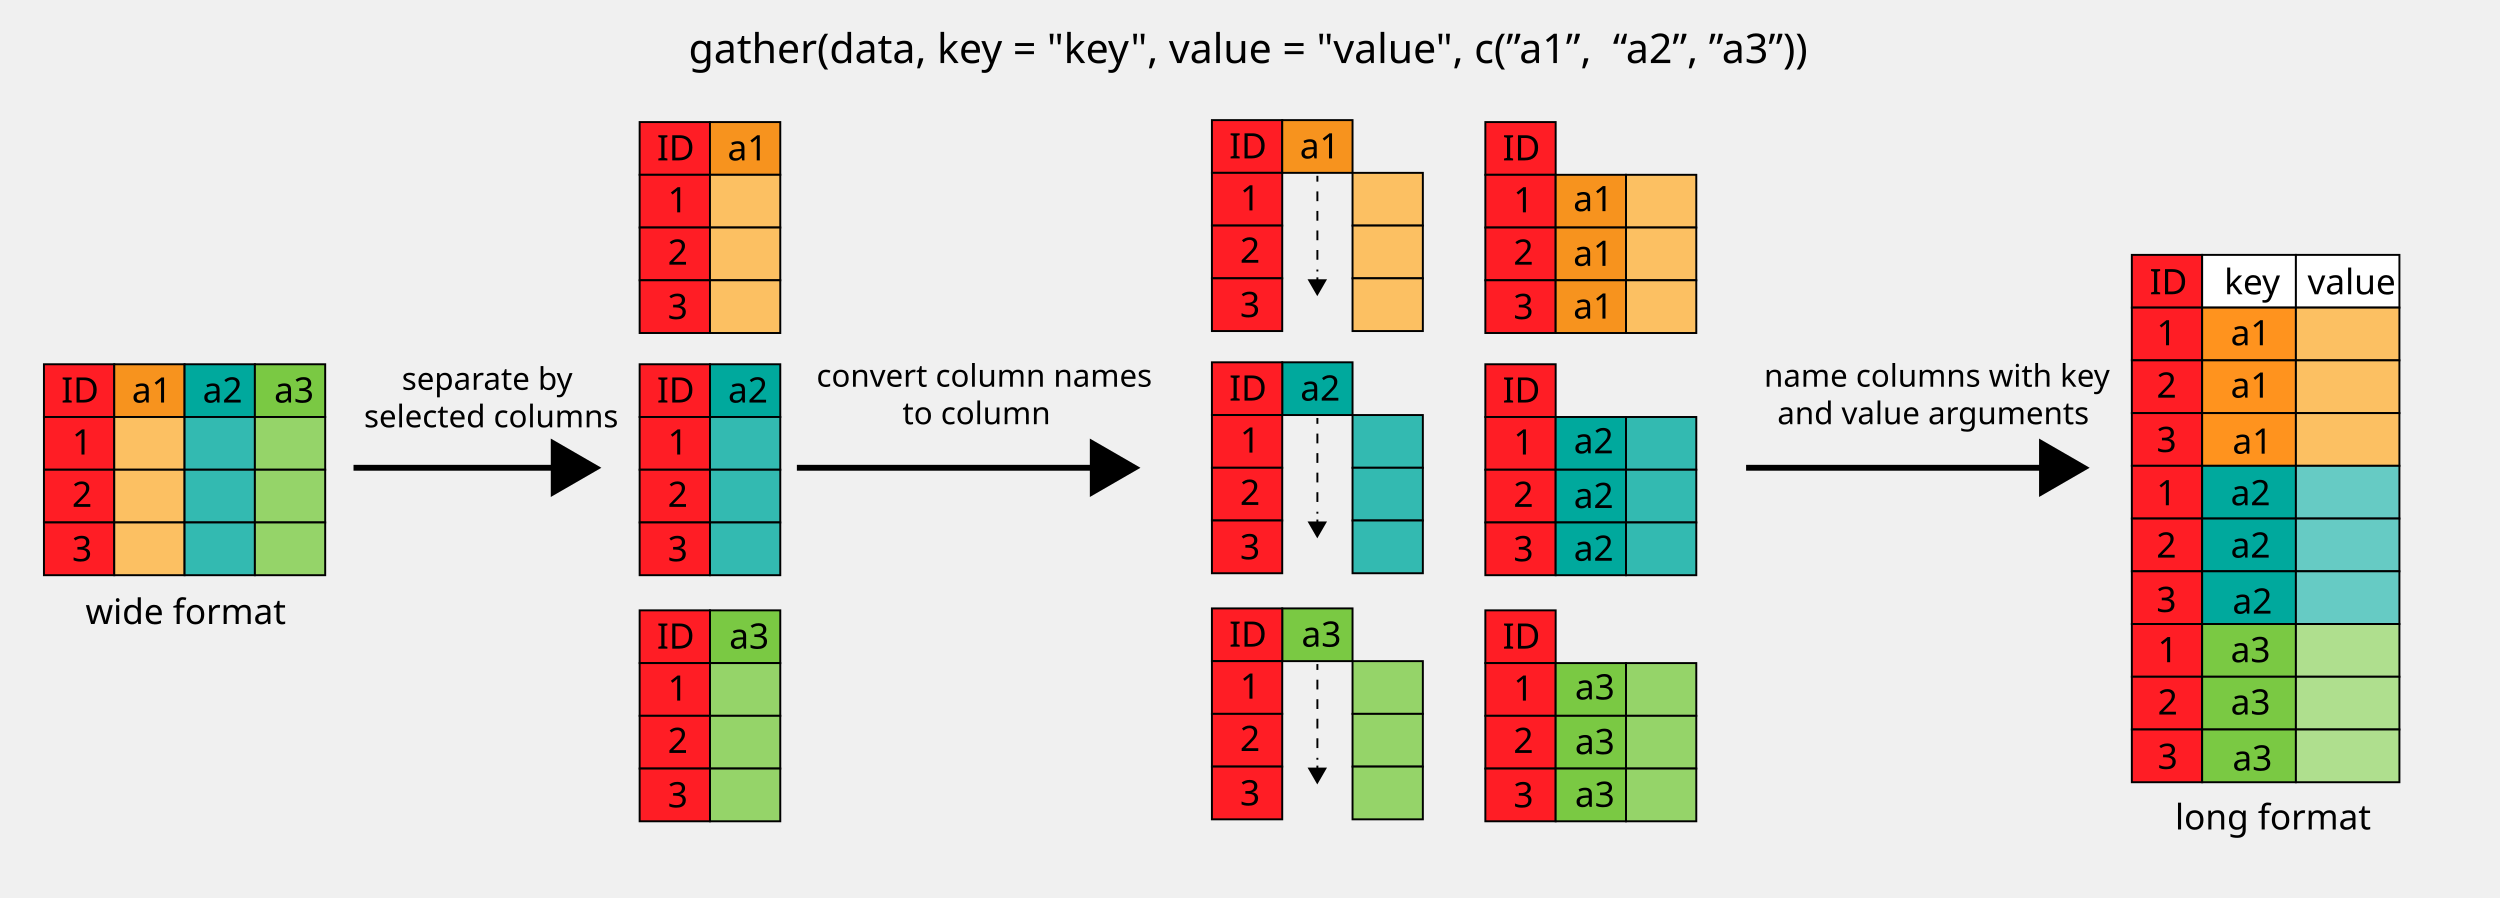
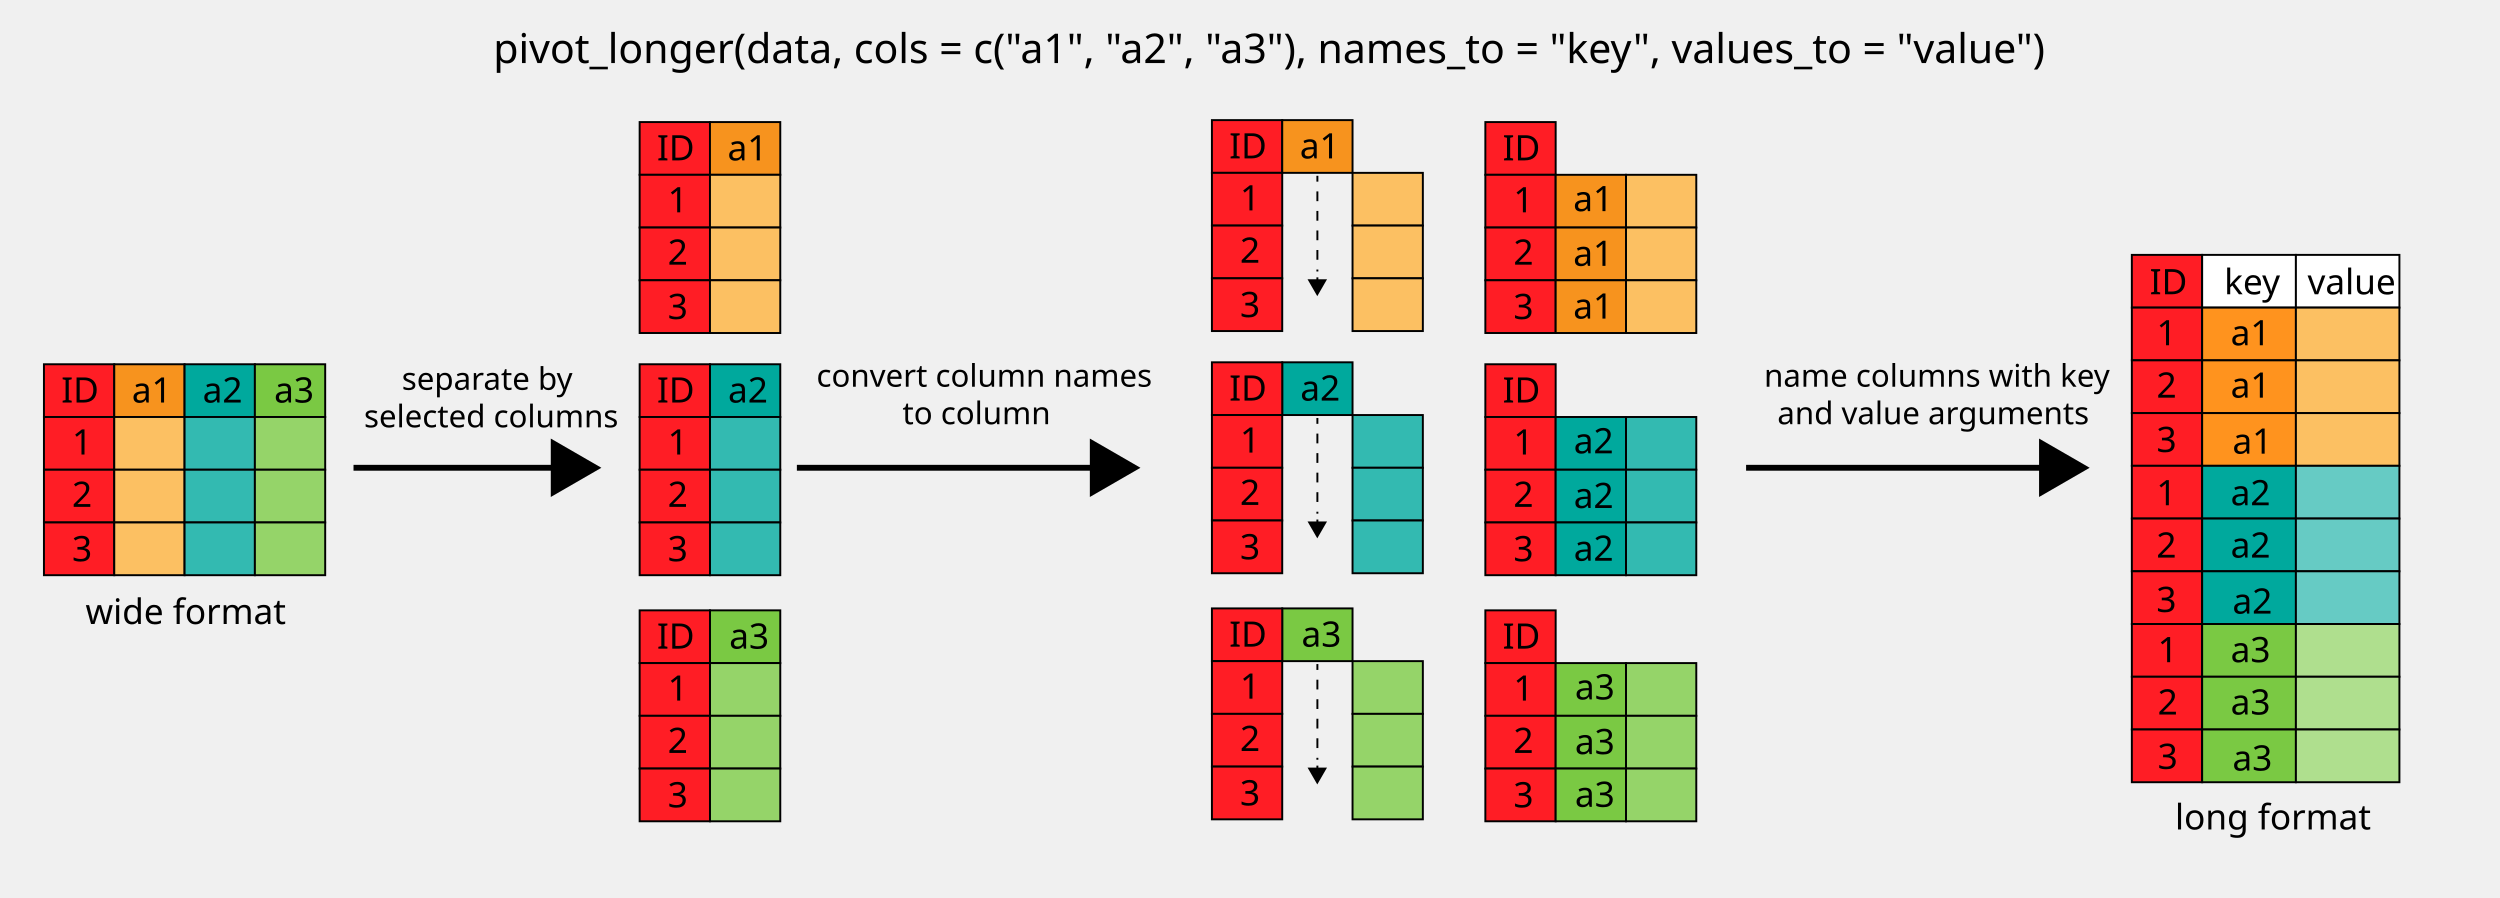
<svg xmlns="http://www.w3.org/2000/svg" version="1.1" id="Layer_1" x="0px" y="0px" width="1280px" height="459.493px" viewBox="0 0 1280 459.493" enable-background="new 0 0 1280 459.493" xml:space="preserve">
  <rect x="22.5" y="186.5" fill="#FF1D25" stroke="#000000" stroke-miterlimit="10" width="36" height="27" />
  <rect x="22.5" y="213.5" fill="#FF1D25" stroke="#000000" stroke-miterlimit="10" width="36" height="27" />
  <rect x="22.5" y="240.5" fill="#FF1D25" stroke="#000000" stroke-miterlimit="10" width="36" height="27" />
  <rect x="22.5" y="267.5" fill="#FF1D25" stroke="#000000" stroke-miterlimit="10" width="36" height="27" />
  <rect x="58.5" y="186.5" fill="#F7931E" stroke="#000000" stroke-miterlimit="10" width="36" height="27" />
  <rect x="58.5" y="213.5" fill="#FCC062" stroke="#000000" stroke-miterlimit="10" width="36" height="27" />
  <rect x="58.5" y="240.5" fill="#FCC062" stroke="#000000" stroke-miterlimit="10" width="36" height="27" />
  <rect x="58.5" y="267.5" fill="#FCC062" stroke="#000000" stroke-miterlimit="10" width="36" height="27" />
  <rect x="94.5" y="186.5" fill="#00A99D" stroke="#000000" stroke-miterlimit="10" width="36" height="27" />
  <rect x="94.5" y="213.5" fill="#33BAB1" stroke="#000000" stroke-miterlimit="10" width="36" height="27" />
  <rect x="94.5" y="240.5" fill="#33BAB1" stroke="#000000" stroke-miterlimit="10" width="36" height="27" />
  <rect x="94.5" y="267.5" fill="#33BAB1" stroke="#000000" stroke-miterlimit="10" width="36" height="27" />
  <rect x="130.5" y="186.5" fill="#7AC943" stroke="#000000" stroke-miterlimit="10" width="36" height="27" />
  <rect x="130.5" y="213.5" fill="#95D469" stroke="#000000" stroke-miterlimit="10" width="36" height="27" />
  <rect x="130.5" y="240.5" fill="#95D469" stroke="#000000" stroke-miterlimit="10" width="36" height="27" />
  <rect x="130.5" y="267.5" fill="#95D469" stroke="#000000" stroke-miterlimit="10" width="36" height="27" />
  <rect x="1091.5" y="130.5" fill="#FF1D25" stroke="#000000" stroke-miterlimit="10" width="36" height="27" />
  <rect x="1091.5" y="157.5" fill="#FF1D25" stroke="#000000" stroke-miterlimit="10" width="36" height="27" />
  <rect x="1091.5" y="184.5" fill="#FF1D25" stroke="#000000" stroke-miterlimit="10" width="36" height="27" />
  <rect x="1091.5" y="211.5" fill="#FF1D25" stroke="#000000" stroke-miterlimit="10" width="36" height="27" />
  <rect x="1127.5" y="130.5" fill="#FFFFFF" stroke="#000000" stroke-miterlimit="10" width="48" height="27" />
  <rect x="1127.5" y="157.5" fill="#FF931E" stroke="#000000" stroke-miterlimit="10" width="48" height="27" />
  <rect x="1127.5" y="184.5" fill="#FF931E" stroke="#000000" stroke-miterlimit="10" width="48" height="27" />
  <rect x="1127.5" y="211.5" fill="#FF931E" stroke="#000000" stroke-miterlimit="10" width="48" height="27" />
  <rect x="1175.5" y="130.5" fill="#FFFFFF" stroke="#000000" stroke-miterlimit="10" width="53" height="27" />
  <rect x="1175.5" y="157.5" fill="#FCC062" stroke="#000000" stroke-miterlimit="10" width="53" height="27" />
  <rect x="1175.5" y="184.5" fill="#FCC062" stroke="#000000" stroke-miterlimit="10" width="53" height="27" />
  <rect x="1175.5" y="211.5" fill="#FCC062" stroke="#000000" stroke-miterlimit="10" width="53" height="27" />
  <rect x="1091.5" y="238.5" fill="#FF1D25" stroke="#000000" stroke-miterlimit="10" width="36" height="27" />
  <rect x="1091.5" y="265.5" fill="#FF1D25" stroke="#000000" stroke-miterlimit="10" width="36" height="27" />
  <rect x="1091.5" y="292.5" fill="#FF1D25" stroke="#000000" stroke-miterlimit="10" width="36" height="27" />
  <rect x="1091.5" y="319.5" fill="#FF1D25" stroke="#000000" stroke-miterlimit="10" width="36" height="27" />
  <rect x="1127.5" y="238.5" fill="#00A99D" stroke="#000000" stroke-miterlimit="10" width="48" height="27" />
  <rect x="1127.5" y="265.5" fill="#00A99D" stroke="#000000" stroke-miterlimit="10" width="48" height="27" />
  <rect x="1127.5" y="292.5" fill="#00A99D" stroke="#000000" stroke-miterlimit="10" width="48" height="27" />
  <rect x="1127.5" y="319.5" fill="#7AC943" stroke="#000000" stroke-miterlimit="10" width="48" height="27" />
  <rect x="1175.5" y="238.5" fill="#66CBC4" stroke="#000000" stroke-miterlimit="10" width="53" height="27" />
  <rect x="1175.5" y="265.5" fill="#66CBC4" stroke="#000000" stroke-miterlimit="10" width="53" height="27" />
  <rect x="1175.5" y="292.5" fill="#66CBC4" stroke="#000000" stroke-miterlimit="10" width="53" height="27" />
  <rect x="1175.5" y="319.5" fill="#AFDF8E" stroke="#000000" stroke-miterlimit="10" width="53" height="27" />
  <rect x="1091.5" y="346.5" fill="#FF1D25" stroke="#000000" stroke-miterlimit="10" width="36" height="27" />
  <rect x="1091.5" y="373.5" fill="#FF1D25" stroke="#000000" stroke-miterlimit="10" width="36" height="27" />
  <rect x="1127.5" y="346.5" fill="#7AC943" stroke="#000000" stroke-miterlimit="10" width="48" height="27" />
  <rect x="1127.5" y="373.5" fill="#7AC943" stroke="#000000" stroke-miterlimit="10" width="48" height="27" />
  <rect x="1175.5" y="346.5" fill="#AFDF8E" stroke="#000000" stroke-miterlimit="10" width="53" height="27" />
  <rect x="1175.5" y="373.5" fill="#AFDF8E" stroke="#000000" stroke-miterlimit="10" width="53" height="27" />
  <text transform="matrix(1 0 0 1 31.3496 206.1084)" font-family="'MyriadPro-Regular'" font-size="18">ID</text>
  <text transform="matrix(1 0 0 1 67.5132 206.1084)" font-family="'MyriadPro-Regular'" font-size="18">a1</text>
  <text transform="matrix(1 0 0 1 103.7681 206.1084)" font-family="'MyriadPro-Regular'" font-size="18">a2</text>
  <text transform="matrix(1 0 0 1 140.3691 206.1084)" font-family="'MyriadPro-Regular'" font-size="18">a3</text>
  <text transform="matrix(1 0 0 1 1100.631 150.6704)" font-family="'MyriadPro-Regular'" font-size="18">ID</text>
  <text transform="matrix(1 0 0 1 36.8726 259.5137)" font-family="'MyriadPro-Regular'" font-size="18">2</text>
  <text transform="matrix(1 0 0 1 36.8726 232.7158)" font-family="'MyriadPro-Regular'" font-size="18">1</text>
  <text transform="matrix(1 0 0 1 36.8726 287.3501)" font-family="'MyriadPro-Regular'" font-size="18">3</text>
  <text transform="matrix(1 0 0 1 1104.153 203.5894)" font-family="'MyriadPro-Regular'" font-size="18">2</text>
  <text transform="matrix(1 0 0 1 1104.153 176.7915)" font-family="'MyriadPro-Regular'" font-size="18">1</text>
  <text transform="matrix(1 0 0 1 1104.153 231.4258)" font-family="'MyriadPro-Regular'" font-size="18">3</text>
  <text transform="matrix(1 0 0 1 1104.065 285.4941)" font-family="'MyriadPro-Regular'" font-size="18">2</text>
  <text transform="matrix(1 0 0 1 1104.065 258.6963)" font-family="'MyriadPro-Regular'" font-size="18">1</text>
  <text transform="matrix(1 0 0 1 1104.065 313.3306)" font-family="'MyriadPro-Regular'" font-size="18">3</text>
  <text transform="matrix(1 0 0 1 1104.719 365.8403)" font-family="'MyriadPro-Regular'" font-size="18">2</text>
  <text transform="matrix(1 0 0 1 1104.719 339.0425)" font-family="'MyriadPro-Regular'" font-size="18">1</text>
  <text transform="matrix(1 0 0 1 1104.719 393.6768)" font-family="'MyriadPro-Regular'" font-size="18">3</text>
  <text transform="matrix(1 0 0 1 1142.095 176.7915)" font-family="'MyriadPro-Regular'" font-size="18">a1</text>
  <text transform="matrix(1 0 0 1 1142.095 258.6963)" font-family="'MyriadPro-Regular'" font-size="18">a2</text>
  <text transform="matrix(1 0 0 1 1142.095 339.0425)" font-family="'MyriadPro-Regular'" font-size="18">a3</text>
  <text transform="matrix(1 0 0 1 1142.095 203.5894)" font-family="'MyriadPro-Regular'" font-size="18">a1</text>
  <text transform="matrix(1 0 0 1 1142.095 285.4941)" font-family="'MyriadPro-Regular'" font-size="18">a2</text>
  <text transform="matrix(1 0 0 1 1142.095 365.8403)" font-family="'MyriadPro-Regular'" font-size="18">a3</text>
  <text transform="matrix(1 0 0 1 1143.02 232.2686)" font-family="'MyriadPro-Regular'" font-size="18">a1</text>
  <text transform="matrix(1 0 0 1 1143.02 314.1733)" font-family="'MyriadPro-Regular'" font-size="18">a2</text>
  <text transform="matrix(1 0 0 1 1143.02 394.5195)" font-family="'MyriadPro-Regular'" font-size="18">a3</text>
  <text transform="matrix(1 0 0 1 1138.781 150.6704)" font-family="'MyriadPro-Regular'" font-size="18">key</text>
  <text transform="matrix(1 0 0 1 1181.461 150.6704)" font-family="'MyriadPro-Regular'" font-size="18">value</text>
  <text transform="matrix(1 0 0 1 43.7681 319.5)" font-family="'MyriadPro-Regular'" font-size="18">wide format</text>
  <text transform="matrix(1 0 0 1 1113.598 424.6699)" font-family="'MyriadPro-Regular'" font-size="18">long format</text>
-   <text transform="matrix(1 0 0 1 352.5654 32.2778)" font-family="'MyriadPro-Regular'" font-size="21">gather(data, key = "key", value = "value", c(”a1”,  “a2”, ”a3”))</text>
+   <text transform="matrix(1 0 0 1 252.5654 32.2778)" font-family="'MyriadPro-Regular'" font-size="21">pivot_longer(data, cols = c("a1", "a2", "a3"), names_to = "key", values_to = "value")</text>
  <rect x="327.5" y="62.5" fill="#FF1D25" stroke="#000000" stroke-miterlimit="10" width="36" height="27" />
  <rect x="327.5" y="89.5" fill="#FF1D25" stroke="#000000" stroke-miterlimit="10" width="36" height="27" />
  <rect x="327.5" y="116.5" fill="#FF1D25" stroke="#000000" stroke-miterlimit="10" width="36" height="27" />
  <rect x="327.5" y="143.5" fill="#FF1D25" stroke="#000000" stroke-miterlimit="10" width="36" height="27" />
  <rect x="363.5" y="62.5" fill="#F7931E" stroke="#000000" stroke-miterlimit="10" width="36" height="27" />
  <rect x="363.5" y="89.5" fill="#FCC062" stroke="#000000" stroke-miterlimit="10" width="36" height="27" />
  <rect x="363.5" y="116.5" fill="#FCC062" stroke="#000000" stroke-miterlimit="10" width="36" height="27" />
  <rect x="363.5" y="143.5" fill="#FCC062" stroke="#000000" stroke-miterlimit="10" width="36" height="27" />
  <rect x="363.5" y="186.5" fill="#00A99D" stroke="#000000" stroke-miterlimit="10" width="36" height="27" />
  <rect x="363.5" y="213.5" fill="#33BAB1" stroke="#000000" stroke-miterlimit="10" width="36" height="27" />
  <rect x="363.5" y="240.5" fill="#33BAB1" stroke="#000000" stroke-miterlimit="10" width="36" height="27" />
  <rect x="363.5" y="267.5" fill="#33BAB1" stroke="#000000" stroke-miterlimit="10" width="36" height="27" />
  <rect x="363.5" y="312.5" fill="#7AC943" stroke="#000000" stroke-miterlimit="10" width="36" height="27" />
  <rect x="363.5" y="339.5" fill="#95D469" stroke="#000000" stroke-miterlimit="10" width="36" height="27" />
  <rect x="363.5" y="366.5" fill="#95D469" stroke="#000000" stroke-miterlimit="10" width="36" height="27" />
  <rect x="363.5" y="393.5" fill="#95D469" stroke="#000000" stroke-miterlimit="10" width="36" height="27" />
  <text transform="matrix(1 0 0 1 336.3496 82.1084)" font-family="'MyriadPro-Regular'" font-size="18">ID</text>
  <text transform="matrix(1 0 0 1 372.5132 82.1084)" font-family="'MyriadPro-Regular'" font-size="18">a1</text>
  <text transform="matrix(1 0 0 1 372.7681 206.1084)" font-family="'MyriadPro-Regular'" font-size="18">a2</text>
  <text transform="matrix(1 0 0 1 373.3691 332.1084)" font-family="'MyriadPro-Regular'" font-size="18">a3</text>
  <text transform="matrix(1 0 0 1 341.8726 135.5137)" font-family="'MyriadPro-Regular'" font-size="18">2</text>
  <text transform="matrix(1 0 0 1 341.8726 108.7158)" font-family="'MyriadPro-Regular'" font-size="18">1</text>
  <text transform="matrix(1 0 0 1 341.8726 163.3501)" font-family="'MyriadPro-Regular'" font-size="18">3</text>
  <rect x="327.5" y="186.5" fill="#FF1D25" stroke="#000000" stroke-miterlimit="10" width="36" height="27" />
  <rect x="327.5" y="213.5" fill="#FF1D25" stroke="#000000" stroke-miterlimit="10" width="36" height="27" />
  <rect x="327.5" y="240.5" fill="#FF1D25" stroke="#000000" stroke-miterlimit="10" width="36" height="27" />
  <rect x="327.5" y="267.5" fill="#FF1D25" stroke="#000000" stroke-miterlimit="10" width="36" height="27" />
  <text transform="matrix(1 0 0 1 336.3496 206.1084)" font-family="'MyriadPro-Regular'" font-size="18">ID</text>
  <text transform="matrix(1 0 0 1 341.8726 259.5137)" font-family="'MyriadPro-Regular'" font-size="18">2</text>
  <text transform="matrix(1 0 0 1 341.8726 232.7158)" font-family="'MyriadPro-Regular'" font-size="18">1</text>
  <text transform="matrix(1 0 0 1 341.8726 287.3501)" font-family="'MyriadPro-Regular'" font-size="18">3</text>
  <rect x="327.5" y="312.5" fill="#FF1D25" stroke="#000000" stroke-miterlimit="10" width="36" height="27" />
  <rect x="327.5" y="339.5" fill="#FF1D25" stroke="#000000" stroke-miterlimit="10" width="36" height="27" />
  <rect x="327.5" y="366.5" fill="#FF1D25" stroke="#000000" stroke-miterlimit="10" width="36" height="27" />
  <rect x="327.5" y="393.5" fill="#FF1D25" stroke="#000000" stroke-miterlimit="10" width="36" height="27" />
  <text transform="matrix(1 0 0 1 336.3496 332.1084)" font-family="'MyriadPro-Regular'" font-size="18">ID</text>
  <text transform="matrix(1 0 0 1 341.8726 385.5137)" font-family="'MyriadPro-Regular'" font-size="18">2</text>
  <text transform="matrix(1 0 0 1 341.8726 358.7158)" font-family="'MyriadPro-Regular'" font-size="18">1</text>
  <text transform="matrix(1 0 0 1 341.8726 413.3496)" font-family="'MyriadPro-Regular'" font-size="18">3</text>
  <rect x="620.5" y="61.5" fill="#FF1D25" stroke="#000000" stroke-miterlimit="10" width="36" height="27" />
  <rect x="620.5" y="88.5" fill="#FF1D25" stroke="#000000" stroke-miterlimit="10" width="36" height="27" />
  <rect x="620.5" y="115.5" fill="#FF1D25" stroke="#000000" stroke-miterlimit="10" width="36" height="27" />
  <rect x="620.5" y="142.5" fill="#FF1D25" stroke="#000000" stroke-miterlimit="10" width="36" height="27" />
  <rect x="656.5" y="61.5" fill="#F7931E" stroke="#000000" stroke-miterlimit="10" width="36" height="27" />
  <rect x="692.5" y="88.5" fill="#FCC062" stroke="#000000" stroke-miterlimit="10" width="36" height="27" />
  <rect x="692.5" y="115.5" fill="#FCC062" stroke="#000000" stroke-miterlimit="10" width="36" height="27" />
  <rect x="692.5" y="142.5" fill="#FCC062" stroke="#000000" stroke-miterlimit="10" width="36" height="27" />
  <rect x="656.5" y="185.5" fill="#00A99D" stroke="#000000" stroke-miterlimit="10" width="36" height="27" />
  <rect x="692.5" y="212.5" fill="#33BAB1" stroke="#000000" stroke-miterlimit="10" width="36" height="27" />
  <rect x="692.5" y="239.5" fill="#33BAB1" stroke="#000000" stroke-miterlimit="10" width="36" height="27" />
  <rect x="692.5" y="266.5" fill="#33BAB1" stroke="#000000" stroke-miterlimit="10" width="36" height="27" />
  <rect x="656.5" y="311.5" fill="#7AC943" stroke="#000000" stroke-miterlimit="10" width="36" height="27" />
  <rect x="692.5" y="338.5" fill="#95D469" stroke="#000000" stroke-miterlimit="10" width="36" height="27" />
  <rect x="692.5" y="365.5" fill="#95D469" stroke="#000000" stroke-miterlimit="10" width="36" height="27" />
  <rect x="692.5" y="392.5" fill="#95D469" stroke="#000000" stroke-miterlimit="10" width="36" height="27" />
  <text transform="matrix(1 0 0 1 629.3496 81.1084)" font-family="'MyriadPro-Regular'" font-size="18">ID</text>
  <text transform="matrix(1 0 0 1 665.5137 81.1084)" font-family="'MyriadPro-Regular'" font-size="18">a1</text>
  <text transform="matrix(1 0 0 1 665.7676 205.1084)" font-family="'MyriadPro-Regular'" font-size="18">a2</text>
  <text transform="matrix(1 0 0 1 666.3691 331.1084)" font-family="'MyriadPro-Regular'" font-size="18">a3</text>
  <text transform="matrix(1 0 0 1 634.8726 134.5137)" font-family="'MyriadPro-Regular'" font-size="18">2</text>
  <text transform="matrix(1 0 0 1 634.8726 107.7158)" font-family="'MyriadPro-Regular'" font-size="18">1</text>
  <text transform="matrix(1 0 0 1 634.8726 162.3501)" font-family="'MyriadPro-Regular'" font-size="18">3</text>
  <rect x="620.5" y="185.5" fill="#FF1D25" stroke="#000000" stroke-miterlimit="10" width="36" height="27" />
  <rect x="620.5" y="212.5" fill="#FF1D25" stroke="#000000" stroke-miterlimit="10" width="36" height="27" />
  <rect x="620.5" y="239.5" fill="#FF1D25" stroke="#000000" stroke-miterlimit="10" width="36" height="27" />
  <rect x="620.5" y="266.5" fill="#FF1D25" stroke="#000000" stroke-miterlimit="10" width="36" height="27" />
  <text transform="matrix(1 0 0 1 629.3496 205.1084)" font-family="'MyriadPro-Regular'" font-size="18">ID</text>
  <text transform="matrix(1 0 0 1 634.8726 258.5137)" font-family="'MyriadPro-Regular'" font-size="18">2</text>
  <text transform="matrix(1 0 0 1 634.8726 231.7158)" font-family="'MyriadPro-Regular'" font-size="18">1</text>
  <text transform="matrix(1 0 0 1 634.8726 286.3501)" font-family="'MyriadPro-Regular'" font-size="18">3</text>
  <rect x="620.5" y="311.5" fill="#FF1D25" stroke="#000000" stroke-miterlimit="10" width="36" height="27" />
  <rect x="620.5" y="338.5" fill="#FF1D25" stroke="#000000" stroke-miterlimit="10" width="36" height="27" />
  <rect x="620.5" y="365.5" fill="#FF1D25" stroke="#000000" stroke-miterlimit="10" width="36" height="27" />
  <rect x="620.5" y="392.5" fill="#FF1D25" stroke="#000000" stroke-miterlimit="10" width="36" height="27" />
  <text transform="matrix(1 0 0 1 629.3496 331.1084)" font-family="'MyriadPro-Regular'" font-size="18">ID</text>
  <text transform="matrix(1 0 0 1 634.8726 384.5137)" font-family="'MyriadPro-Regular'" font-size="18">2</text>
  <text transform="matrix(1 0 0 1 634.8726 357.7158)" font-family="'MyriadPro-Regular'" font-size="18">1</text>
  <text transform="matrix(1 0 0 1 634.8726 412.3496)" font-family="'MyriadPro-Regular'" font-size="18">3</text>
  <rect x="760.5" y="62.5" fill="#FF1D25" stroke="#000000" stroke-miterlimit="10" width="36" height="27" />
  <rect x="760.5" y="89.5" fill="#FF1D25" stroke="#000000" stroke-miterlimit="10" width="36" height="27" />
  <rect x="760.5" y="116.5" fill="#FF1D25" stroke="#000000" stroke-miterlimit="10" width="36" height="27" />
  <rect x="760.5" y="143.5" fill="#FF1D25" stroke="#000000" stroke-miterlimit="10" width="36" height="27" />
  <rect x="832.5" y="89.5" fill="#FCC062" stroke="#000000" stroke-miterlimit="10" width="36" height="27" />
  <rect x="832.5" y="116.5" fill="#FCC062" stroke="#000000" stroke-miterlimit="10" width="36" height="27" />
  <rect x="832.5" y="143.5" fill="#FCC062" stroke="#000000" stroke-miterlimit="10" width="36" height="27" />
  <rect x="832.5" y="213.5" fill="#33BAB1" stroke="#000000" stroke-miterlimit="10" width="36" height="27" />
  <rect x="832.5" y="240.5" fill="#33BAB1" stroke="#000000" stroke-miterlimit="10" width="36" height="27" />
  <rect x="832.5" y="267.5" fill="#33BAB1" stroke="#000000" stroke-miterlimit="10" width="36" height="27" />
  <rect x="832.5" y="339.5" fill="#95D469" stroke="#000000" stroke-miterlimit="10" width="36" height="27" />
  <rect x="832.5" y="366.5" fill="#95D469" stroke="#000000" stroke-miterlimit="10" width="36" height="27" />
  <rect x="832.5" y="393.5" fill="#95D469" stroke="#000000" stroke-miterlimit="10" width="36" height="27" />
  <text transform="matrix(1 0 0 1 769.3496 82.1084)" font-family="'MyriadPro-Regular'" font-size="18">ID</text>
  <text transform="matrix(1 0 0 1 774.873 135.5137)" font-family="'MyriadPro-Regular'" font-size="18">2</text>
  <text transform="matrix(1 0 0 1 774.873 108.7158)" font-family="'MyriadPro-Regular'" font-size="18">1</text>
  <text transform="matrix(1 0 0 1 774.873 163.3501)" font-family="'MyriadPro-Regular'" font-size="18">3</text>
  <rect x="760.5" y="186.5" fill="#FF1D25" stroke="#000000" stroke-miterlimit="10" width="36" height="27" />
  <rect x="760.5" y="213.5" fill="#FF1D25" stroke="#000000" stroke-miterlimit="10" width="36" height="27" />
  <rect x="760.5" y="240.5" fill="#FF1D25" stroke="#000000" stroke-miterlimit="10" width="36" height="27" />
  <rect x="760.5" y="267.5" fill="#FF1D25" stroke="#000000" stroke-miterlimit="10" width="36" height="27" />
  <text transform="matrix(1 0 0 1 769.3496 206.1084)" font-family="'MyriadPro-Regular'" font-size="18">ID</text>
  <text transform="matrix(1 0 0 1 774.873 259.5137)" font-family="'MyriadPro-Regular'" font-size="18">2</text>
  <text transform="matrix(1 0 0 1 774.873 232.7158)" font-family="'MyriadPro-Regular'" font-size="18">1</text>
  <text transform="matrix(1 0 0 1 774.873 287.3501)" font-family="'MyriadPro-Regular'" font-size="18">3</text>
  <rect x="760.5" y="312.5" fill="#FF1D25" stroke="#000000" stroke-miterlimit="10" width="36" height="27" />
  <rect x="760.5" y="339.5" fill="#FF1D25" stroke="#000000" stroke-miterlimit="10" width="36" height="27" />
  <rect x="760.5" y="366.5" fill="#FF1D25" stroke="#000000" stroke-miterlimit="10" width="36" height="27" />
  <rect x="760.5" y="393.5" fill="#FF1D25" stroke="#000000" stroke-miterlimit="10" width="36" height="27" />
  <text transform="matrix(1 0 0 1 769.3496 332.1084)" font-family="'MyriadPro-Regular'" font-size="18">ID</text>
  <text transform="matrix(1 0 0 1 774.873 385.5137)" font-family="'MyriadPro-Regular'" font-size="18">2</text>
  <text transform="matrix(1 0 0 1 774.873 358.7158)" font-family="'MyriadPro-Regular'" font-size="18">1</text>
  <text transform="matrix(1 0 0 1 774.873 413.3496)" font-family="'MyriadPro-Regular'" font-size="18">3</text>
  <rect x="796.5" y="89.5" fill="#F7931E" stroke="#000000" stroke-miterlimit="10" width="36" height="27" />
  <rect x="796.5" y="213.5" fill="#00A99D" stroke="#000000" stroke-miterlimit="10" width="36" height="27" />
  <rect x="796.5" y="339.5" fill="#7AC943" stroke="#000000" stroke-miterlimit="10" width="36" height="27" />
  <text transform="matrix(1 0 0 1 805.5137 108.1084)" font-family="'MyriadPro-Regular'" font-size="18">a1</text>
  <text transform="matrix(1 0 0 1 805.7676 232.1084)" font-family="'MyriadPro-Regular'" font-size="18">a2</text>
  <text transform="matrix(1 0 0 1 806.3691 358.1084)" font-family="'MyriadPro-Regular'" font-size="18">a3</text>
  <rect x="796.5" y="116.5" fill="#F7931E" stroke="#000000" stroke-miterlimit="10" width="36" height="27" />
  <rect x="796.5" y="240.5" fill="#00A99D" stroke="#000000" stroke-miterlimit="10" width="36" height="27" />
  <rect x="796.5" y="366.5" fill="#7AC943" stroke="#000000" stroke-miterlimit="10" width="36" height="27" />
  <text transform="matrix(1 0 0 1 805.5137 136.1084)" font-family="'MyriadPro-Regular'" font-size="18">a1</text>
  <text transform="matrix(1 0 0 1 805.7676 260.1084)" font-family="'MyriadPro-Regular'" font-size="18">a2</text>
  <text transform="matrix(1 0 0 1 806.3691 386.1084)" font-family="'MyriadPro-Regular'" font-size="18">a3</text>
  <rect x="796.5" y="143.5" fill="#F7931E" stroke="#000000" stroke-miterlimit="10" width="36" height="27" />
  <rect x="796.5" y="267.5" fill="#00A99D" stroke="#000000" stroke-miterlimit="10" width="36" height="27" />
  <rect x="796.5" y="393.5" fill="#7AC943" stroke="#000000" stroke-miterlimit="10" width="36" height="27" />
  <text transform="matrix(1 0 0 1 805.5137 163.1084)" font-family="'MyriadPro-Regular'" font-size="18">a1</text>
  <text transform="matrix(1 0 0 1 805.7676 287.1084)" font-family="'MyriadPro-Regular'" font-size="18">a2</text>
  <text transform="matrix(1 0 0 1 806.3691 413.1084)" font-family="'MyriadPro-Regular'" font-size="18">a3</text>
  <g>
    <g>
      <line fill="none" stroke="#000000" stroke-width="3" stroke-miterlimit="10" x1="181" y1="239.5" x2="286" y2="239.5" />
      <g>
        <polygon points="282,254.459 307.906,239.5 282,224.541    " />
      </g>
    </g>
  </g>
  <text transform="matrix(1 0 0 1 205.7212 199.5894)">
    <tspan x="0" y="0" font-family="'MyriadPro-Regular'" font-size="16">separate by</tspan>
    <tspan x="-19.344" y="19.2" font-family="'MyriadPro-Regular'" font-size="16">selected columns</tspan>
  </text>
  <g>
    <g>
      <line fill="none" stroke="#000000" stroke-width="3" stroke-miterlimit="10" x1="408" y1="239.5" x2="563" y2="239.5" />
      <g>
        <polygon points="558,254.459 583.906,239.5 558,224.541    " />
      </g>
    </g>
  </g>
  <text transform="matrix(1 0 0 1 418.0327 198)">
    <tspan x="0" y="0" font-family="'MyriadPro-Regular'" font-size="16">convert column names </tspan>
    <tspan x="44.031" y="19.2" font-family="'MyriadPro-Regular'" font-size="16">to column</tspan>
  </text>
  <g>
    <g>
      <line fill="none" stroke="#000000" stroke-miterlimit="10" x1="674.5" y1="340" x2="674.5" y2="343" />
      <line fill="none" stroke="#000000" stroke-miterlimit="10" stroke-dasharray="5,5" x1="674.5" y1="348" x2="674.5" y2="389" />
      <line fill="none" stroke="#000000" stroke-miterlimit="10" x1="674.5" y1="392" x2="674.5" y2="395" />
      <g>
        <polygon points="669.463,393 674.449,401.635 679.436,393    " />
      </g>
    </g>
  </g>
  <g>
    <g>
      <line fill="none" stroke="#000000" stroke-miterlimit="10" x1="674.5" y1="90" x2="674.5" y2="93" />
      <line fill="none" stroke="#000000" stroke-miterlimit="10" stroke-dasharray="5,5" x1="674.5" y1="98" x2="674.5" y2="139" />
      <line fill="none" stroke="#000000" stroke-miterlimit="10" x1="674.5" y1="142" x2="674.5" y2="145" />
      <g>
        <polygon points="669.463,143 674.449,151.635 679.436,143    " />
      </g>
    </g>
  </g>
  <g>
    <g>
      <line fill="none" stroke="#000000" stroke-miterlimit="10" x1="674.5" y1="214" x2="674.5" y2="217" />
      <line fill="none" stroke="#000000" stroke-miterlimit="10" stroke-dasharray="5,5" x1="674.5" y1="222" x2="674.5" y2="263" />
      <line fill="none" stroke="#000000" stroke-miterlimit="10" x1="674.5" y1="266" x2="674.5" y2="269" />
      <g>
        <polygon points="669.463,267 674.449,275.635 679.436,267    " />
      </g>
    </g>
  </g>
  <g>
    <g>
      <line fill="none" stroke="#000000" stroke-width="3" stroke-miterlimit="10" x1="894" y1="239.5" x2="1049" y2="239.5" />
      <g>
        <polygon points="1044,254.459 1069.906,239.5 1044,224.541    " />
      </g>
    </g>
  </g>
  <text transform="matrix(1 0 0 1 903.1924 198)">
    <tspan x="0" y="0" font-family="'MyriadPro-Regular'" font-size="16">name columns with key</tspan>
    <tspan x="6.8" y="19.2" font-family="'MyriadPro-Regular'" font-size="16">and value arguments </tspan>
  </text>
</svg>
